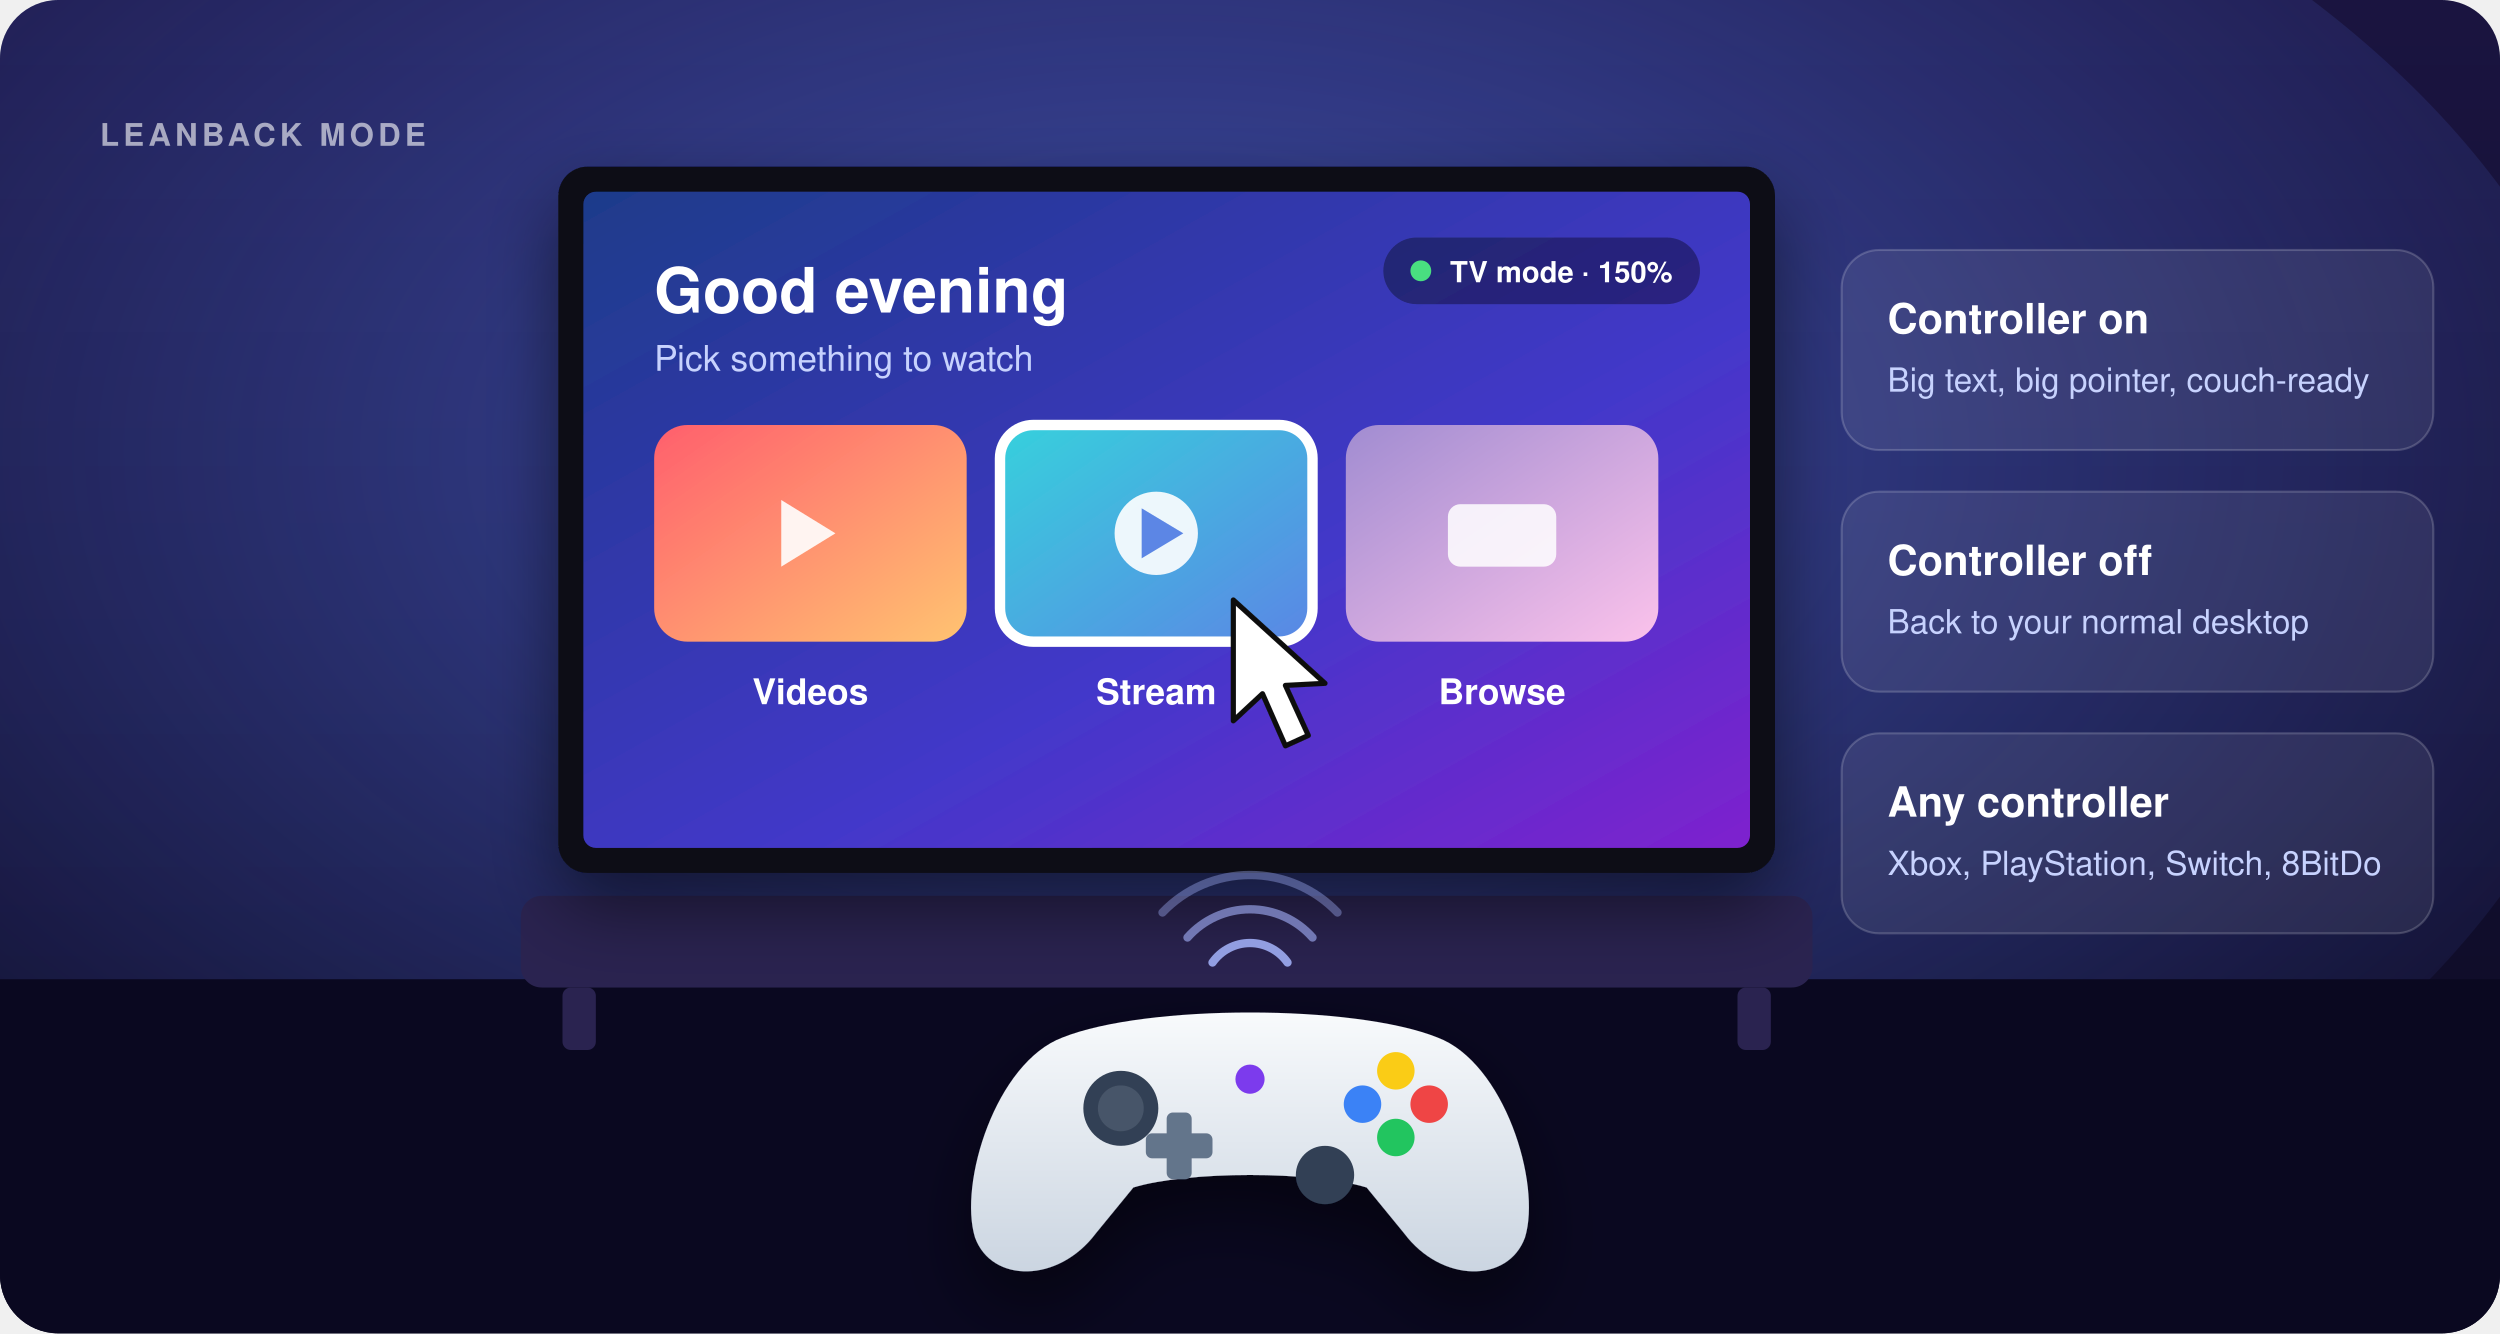
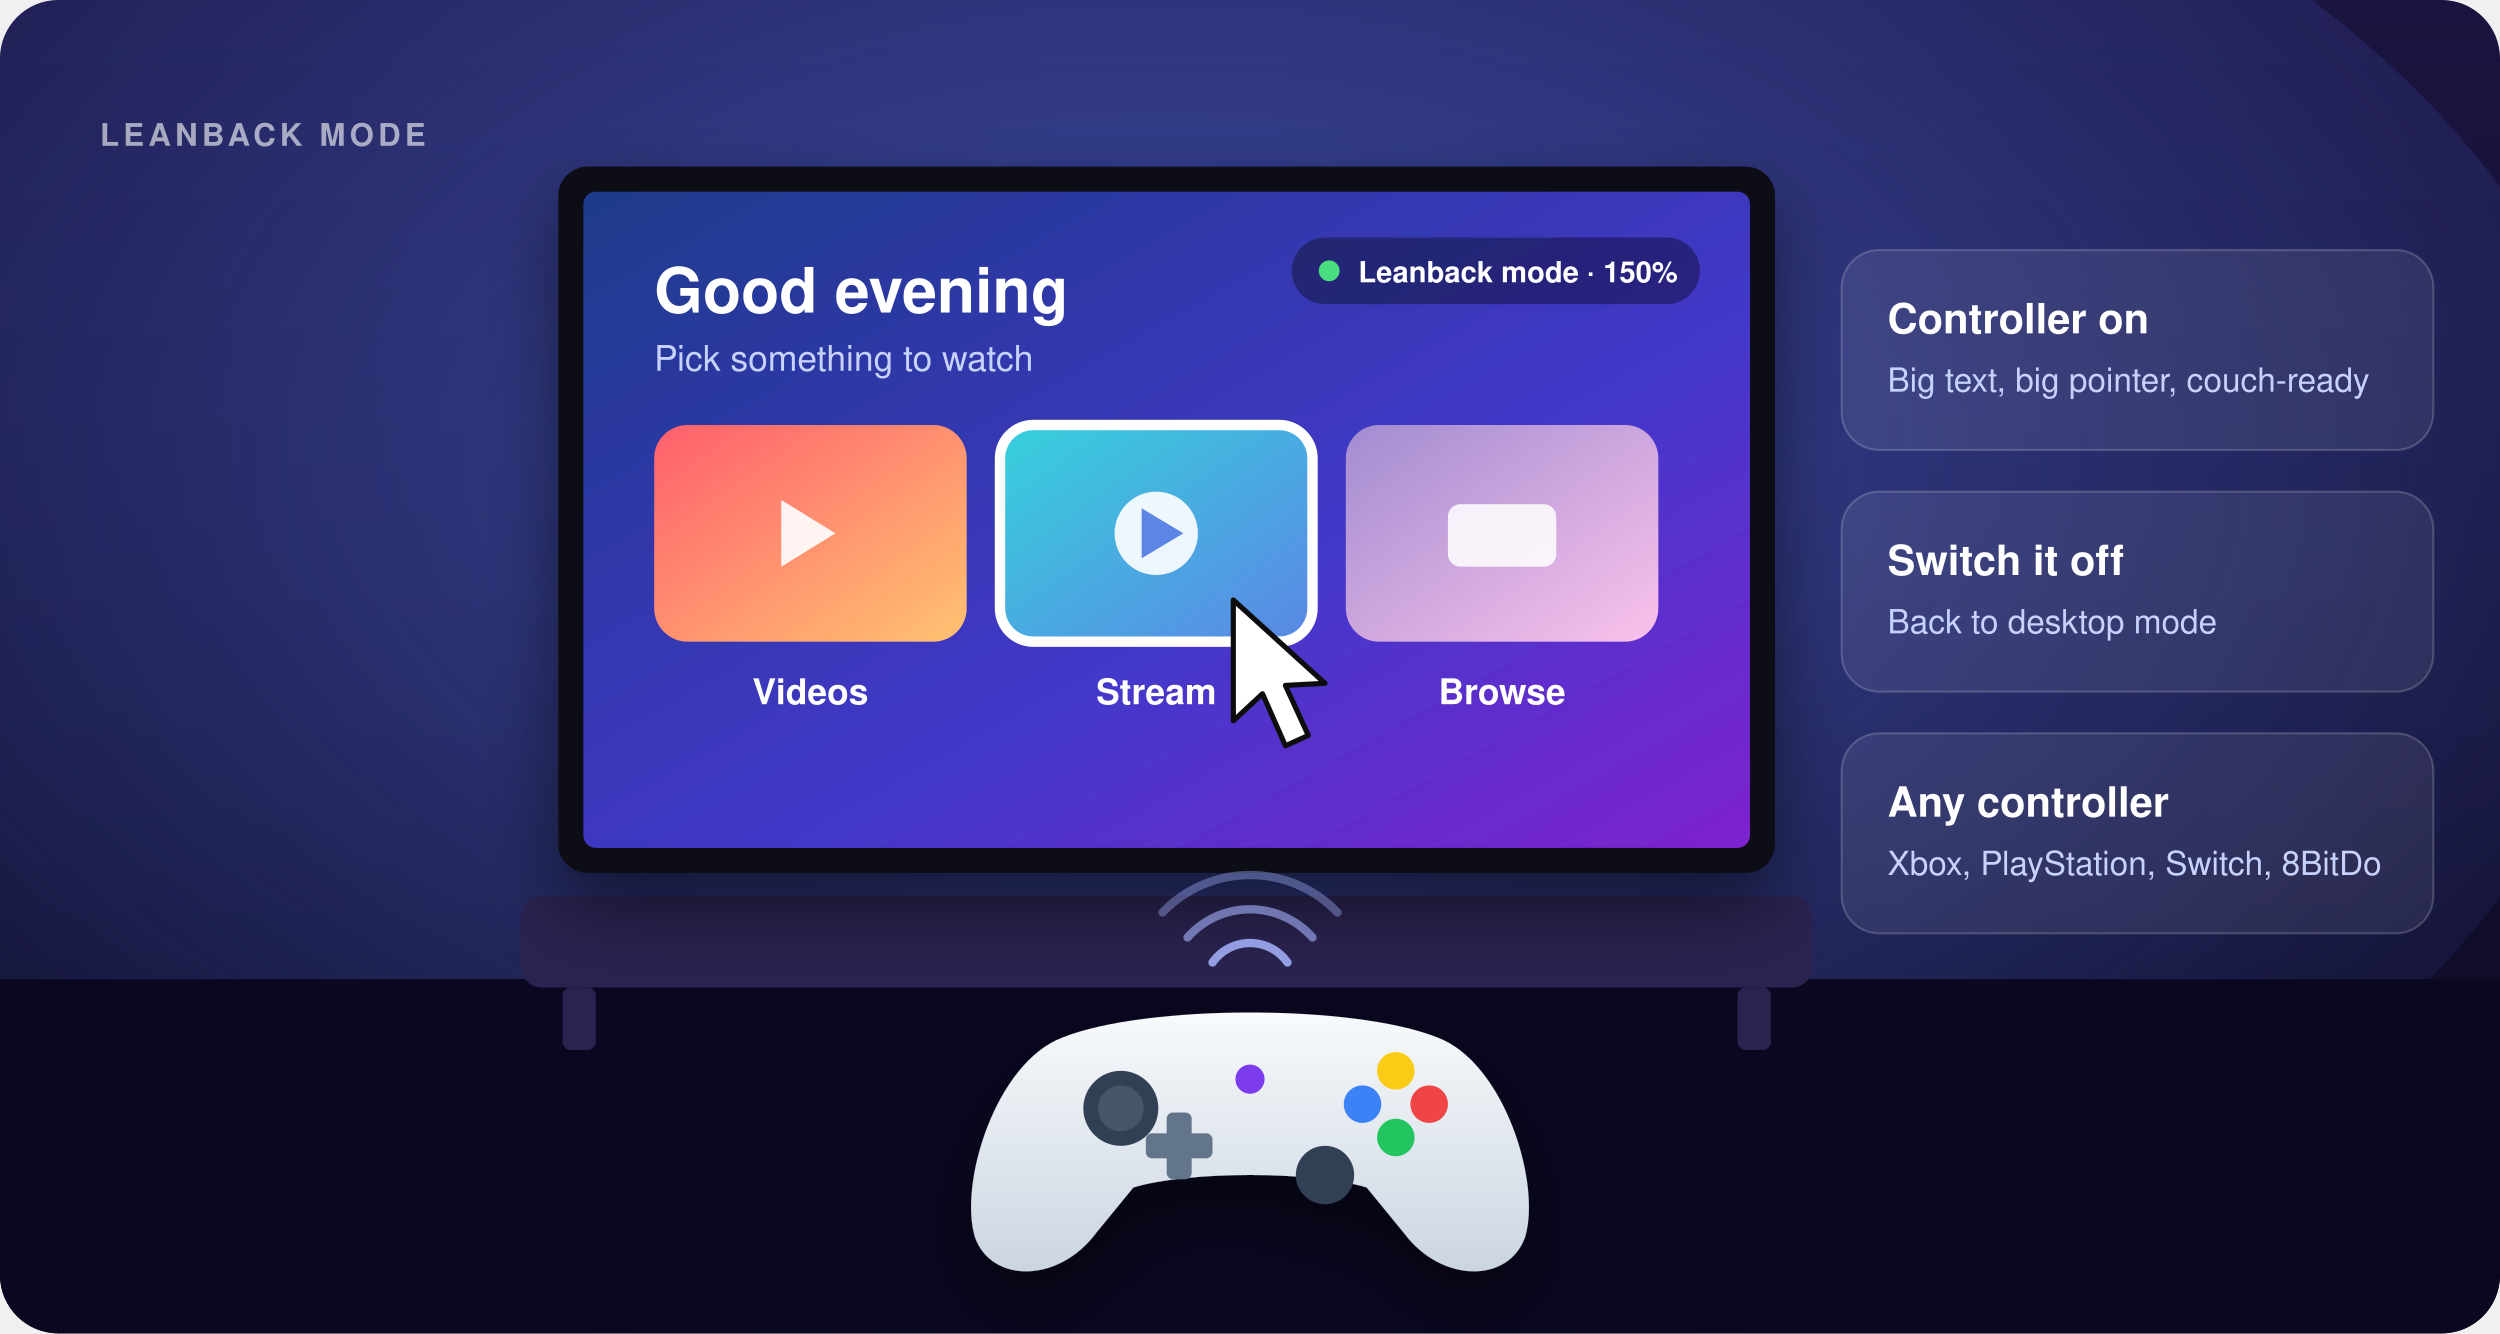
<svg xmlns="http://www.w3.org/2000/svg" width="1200" height="640" viewBox="0 0 1200 640" font-family="Segoe UI Variable Display, Segoe UI, system-ui, -apple-system, Helvetica, Arial, sans-serif">
  <defs>
    <linearGradient id="room" x1="0" y1="0" x2="0" y2="1">
      <stop offset="0" stop-color="#1a1440" />
      <stop offset="1" stop-color="#0c0a22" />
    </linearGradient>
    <radialGradient id="tvglow" cx="0.5" cy="0.45" r="0.6">
      <stop offset="0" stop-color="#5b7cff" stop-opacity="0.55" />
      <stop offset="1" stop-color="#5b7cff" stop-opacity="0" />
    </radialGradient>
    <linearGradient id="tvscreen" x1="0" y1="0" x2="1" y2="1">
      <stop offset="0" stop-color="#1e3a8a" />
      <stop offset="0.6" stop-color="#4338ca" />
      <stop offset="1" stop-color="#7e22ce" />
    </linearGradient>
    <linearGradient id="pad" x1="0" y1="0" x2="0" y2="1">
      <stop offset="0" stop-color="#f8fafc" />
      <stop offset="1" stop-color="#cbd5e1" />
    </linearGradient>
    <linearGradient id="t1" x1="0" y1="0" x2="1" y2="1">
      <stop offset="0" stop-color="#ff5f6d" />
      <stop offset="1" stop-color="#ffc371" />
    </linearGradient>
    <linearGradient id="t2" x1="0" y1="0" x2="1" y2="1">
      <stop offset="0" stop-color="#36d1dc" />
      <stop offset="1" stop-color="#5b86e5" />
    </linearGradient>
    <linearGradient id="t3" x1="0" y1="0" x2="1" y2="1">
      <stop offset="0" stop-color="#a18cd1" />
      <stop offset="1" stop-color="#fbc2eb" />
    </linearGradient>
    <linearGradient id="t4" x1="0" y1="0" x2="1" y2="1">
      <stop offset="0" stop-color="#43e97b" />
      <stop offset="1" stop-color="#38f9d7" />
    </linearGradient>
    <filter id="sh" x="-20%" y="-20%" width="140%" height="160%">
      <feDropShadow dx="0" dy="16" stdDeviation="18" flood-color="#000" flood-opacity="0.5" />
    </filter>
    <clipPath id="c">
      <rect width="1200" height="640" rx="28" />
    </clipPath>
    <clipPath id="scr">
      <rect x="0" y="0" width="560" height="315" rx="6" />
    </clipPath>
  </defs>
  <g clip-path="url(#c)">
    <rect width="1200" height="640" fill="url(#room)" />
    <ellipse cx="560" cy="260" rx="700" ry="420" fill="url(#tvglow)" />
    <rect y="470" width="1200" height="170" fill="#0a0820" />
    <rect x="250" y="430" width="620" height="44" rx="10" fill="#2a2350" />
    <rect x="270" y="474" width="16" height="30" rx="4" fill="#2a2350" />
    <rect x="834" y="474" width="16" height="30" rx="4" fill="#2a2350" />
    <g transform="translate(280 92)" filter="url(#sh)">
      <rect x="-12" y="-12" width="584" height="339" rx="14" fill="#0b0b12" />
      <g clip-path="url(#scr)">
        <rect width="560" height="315" fill="url(#tvscreen)" />
        <text x="34" y="58" fill="#fff" font-size="30" font-weight="700">Good evening</text>
        <text x="34" y="86" fill="#c7d2fe" font-size="17">Pick something to watch</text>
        <rect x="34" y="112" width="150" height="104" rx="16" fill="url(#t1)" />
        <rect x="200" y="112" width="150" height="104" rx="16" fill="url(#t2)" stroke="#ffffff" stroke-width="5" />
        <rect x="366" y="112" width="150" height="104" rx="16" fill="url(#t3)" />
        <path d="M95 148 v32 l26 -16 z" fill="#fff" fill-opacity="0.9" />
        <circle cx="275" cy="164" r="20" fill="#fff" fill-opacity="0.9" />
        <path d="M268 152 v24 l20 -12 z" fill="#5b86e5" />
        <rect x="415" y="150" width="52" height="30" rx="6" fill="#fff" fill-opacity="0.85" />
        <text x="109" y="246" text-anchor="middle" fill="#fff" font-size="17" font-weight="600">Videos</text>
        <text x="275" y="246" text-anchor="middle" fill="#fff" font-size="17" font-weight="600">Stream</text>
        <text x="441" y="246" text-anchor="middle" fill="#fff" font-size="17" font-weight="600">Browse</text>
        <path d="M312 196 l0 58 l14 -13 l11 25 l11 -5 l-11 -24 l19 -1 z" fill="#fff" stroke="#111" stroke-width="2.5" stroke-linejoin="round" />
-         <g transform="translate(384 22)">
-           <rect width="152" height="32" rx="16" fill="#000" fill-opacity="0.35" />
+         <g transform="translate(340 22)">
+           <rect width="196" height="32" rx="16" fill="#000" fill-opacity="0.35" />
          <circle cx="18" cy="16" r="5" fill="#4ade80" />
-           <text x="32" y="21.5" fill="#fff" font-size="14" font-weight="600">TV mode · 150%</text>
+           <text x="32" y="21.5" fill="#fff" font-size="14" font-weight="600">Leanback mode · 150%</text>
        </g>
      </g>
    </g>
    <g transform="translate(470 488)" filter="url(#sh)">
      <path d="M40 10 C 80 -6, 180 -6, 220 10 C 252 22, 270 80, 262 106 C 254 128, 222 128, 204 104 L 186 82 C 160 74, 100 74, 74 82 L 56 104 C 38 128, 6 128, -2 106 C -10 80, 8 22, 40 10 Z" fill="url(#pad)" />
      <circle cx="68" cy="44" r="18" fill="#334155" />
      <circle cx="68" cy="44" r="11" fill="#475569" />
      <circle cx="166" cy="76" r="14" fill="#334155" />
      <g transform="translate(96 62)" fill="#64748b">
        <rect x="-6" y="-16" width="12" height="32" rx="3" />
        <rect x="-16" y="-6" width="32" height="12" rx="3" />
      </g>
      <circle cx="200" cy="26" r="9" fill="#facc15" />
      <circle cx="216" cy="42" r="9" fill="#ef4444" />
      <circle cx="184" cy="42" r="9" fill="#3b82f6" />
      <circle cx="200" cy="58" r="9" fill="#22c55e" />
      <circle cx="130" cy="30" r="7" fill="#7c3aed" />
    </g>
    <g fill="none" stroke="#a5b4fc" stroke-width="4" stroke-linecap="round" opacity="0.85">
      <path d="M582 462 a22 22 0 0 1 36 0" />
      <path d="M570 450 a40 40 0 0 1 60 0" opacity="0.7" />
      <path d="M558 438 a58 58 0 0 1 84 0" opacity="0.45" />
    </g>
    <g transform="translate(884 120)">
      <rect width="284" height="96" rx="18" fill="#ffffff" fill-opacity="0.08" stroke="#ffffff" stroke-opacity="0.18" />
      <text x="22" y="40" fill="#ffffff" font-size="20" font-weight="700">Controller on</text>
      <text x="22" y="68" fill="#c7d2fe" font-size="16">Big text, big pointer, couch-ready</text>
    </g>
    <g transform="translate(884 236)">
      <rect width="284" height="96" rx="18" fill="#ffffff" fill-opacity="0.08" stroke="#ffffff" stroke-opacity="0.18" />
-       <text x="22" y="40" fill="#ffffff" font-size="20" font-weight="700">Controller off</text>
-       <text x="22" y="68" fill="#c7d2fe" font-size="16">Back to your normal desktop</text>
+       <text x="22" y="40" fill="#ffffff" font-size="20" font-weight="700">Switch it off</text>
+       <text x="22" y="68" fill="#c7d2fe" font-size="16">Back to desktop mode</text>
    </g>
    <g transform="translate(884 352)">
      <rect width="284" height="96" rx="18" fill="#ffffff" fill-opacity="0.08" stroke="#ffffff" stroke-opacity="0.18" />
      <text x="22" y="40" fill="#ffffff" font-size="20" font-weight="700">Any controller</text>
      <text x="22" y="68" fill="#c7d2fe" font-size="16">Xbox, PlayStation, Switch, 8BitDo</text>
    </g>
    <text x="48" y="70" fill="#ffffff" font-size="15" font-weight="700" letter-spacing="2" opacity="0.6">LEANBACK MODE</text>
  </g>
</svg>
